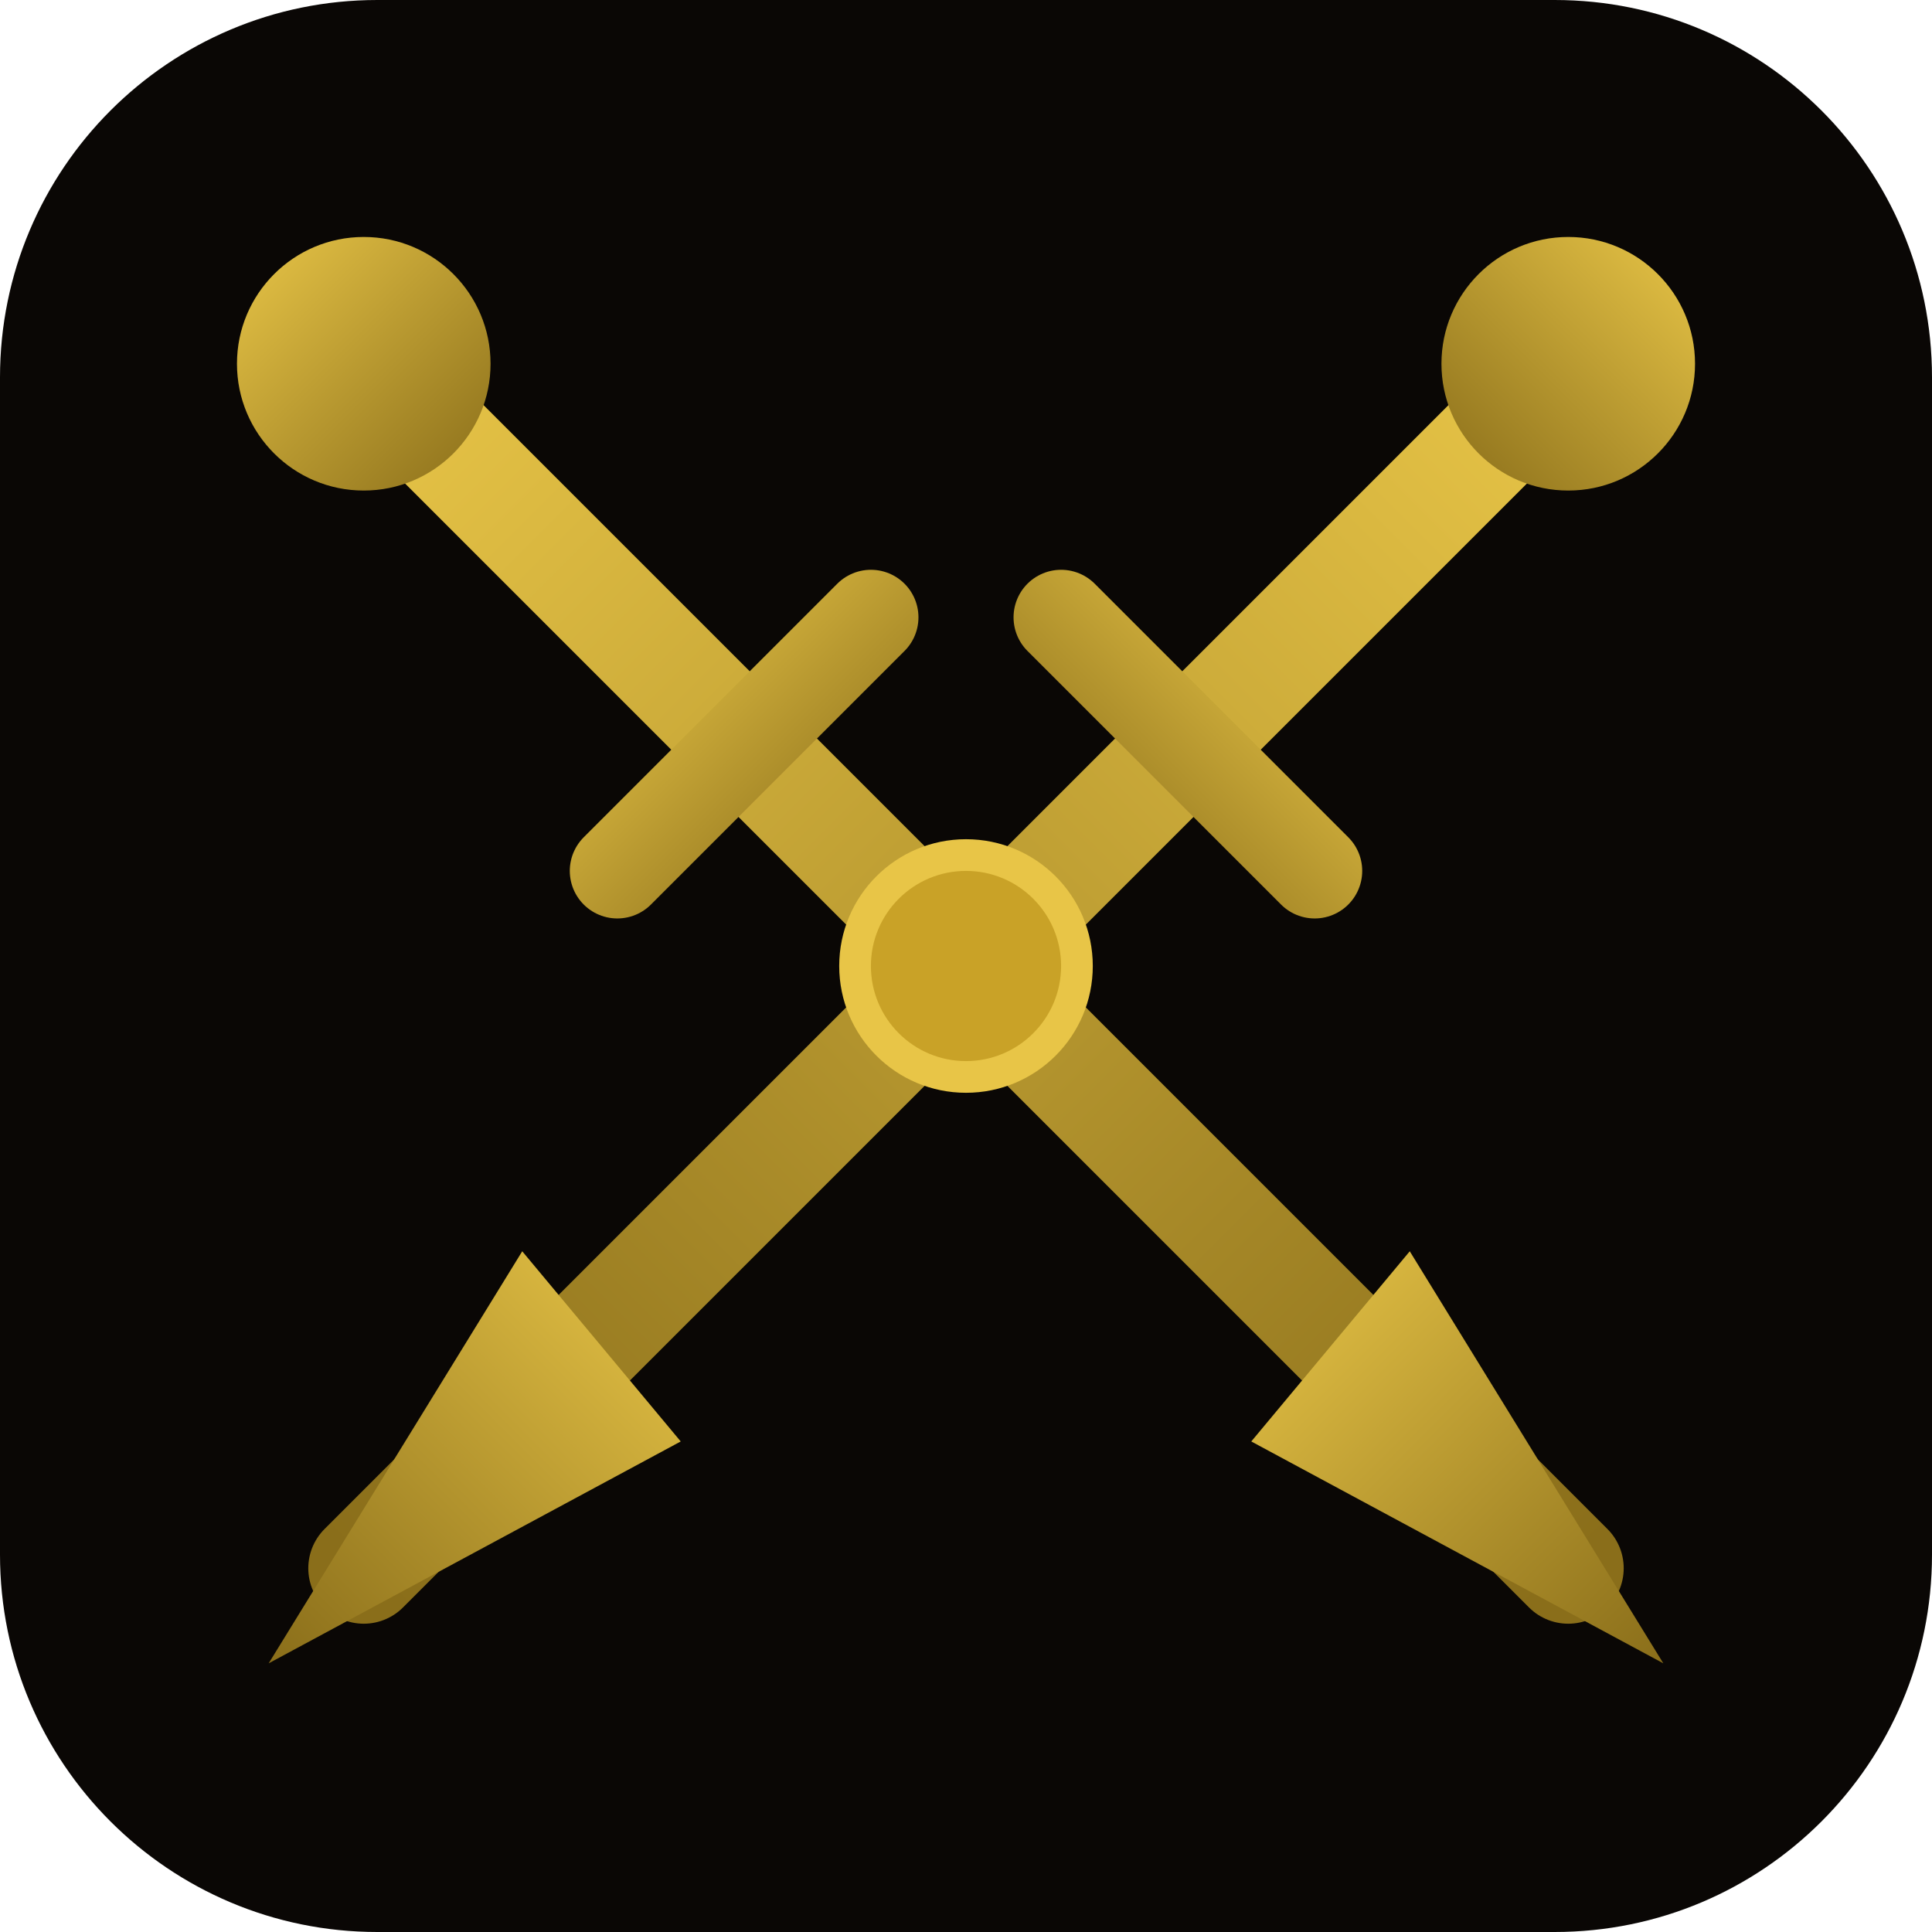
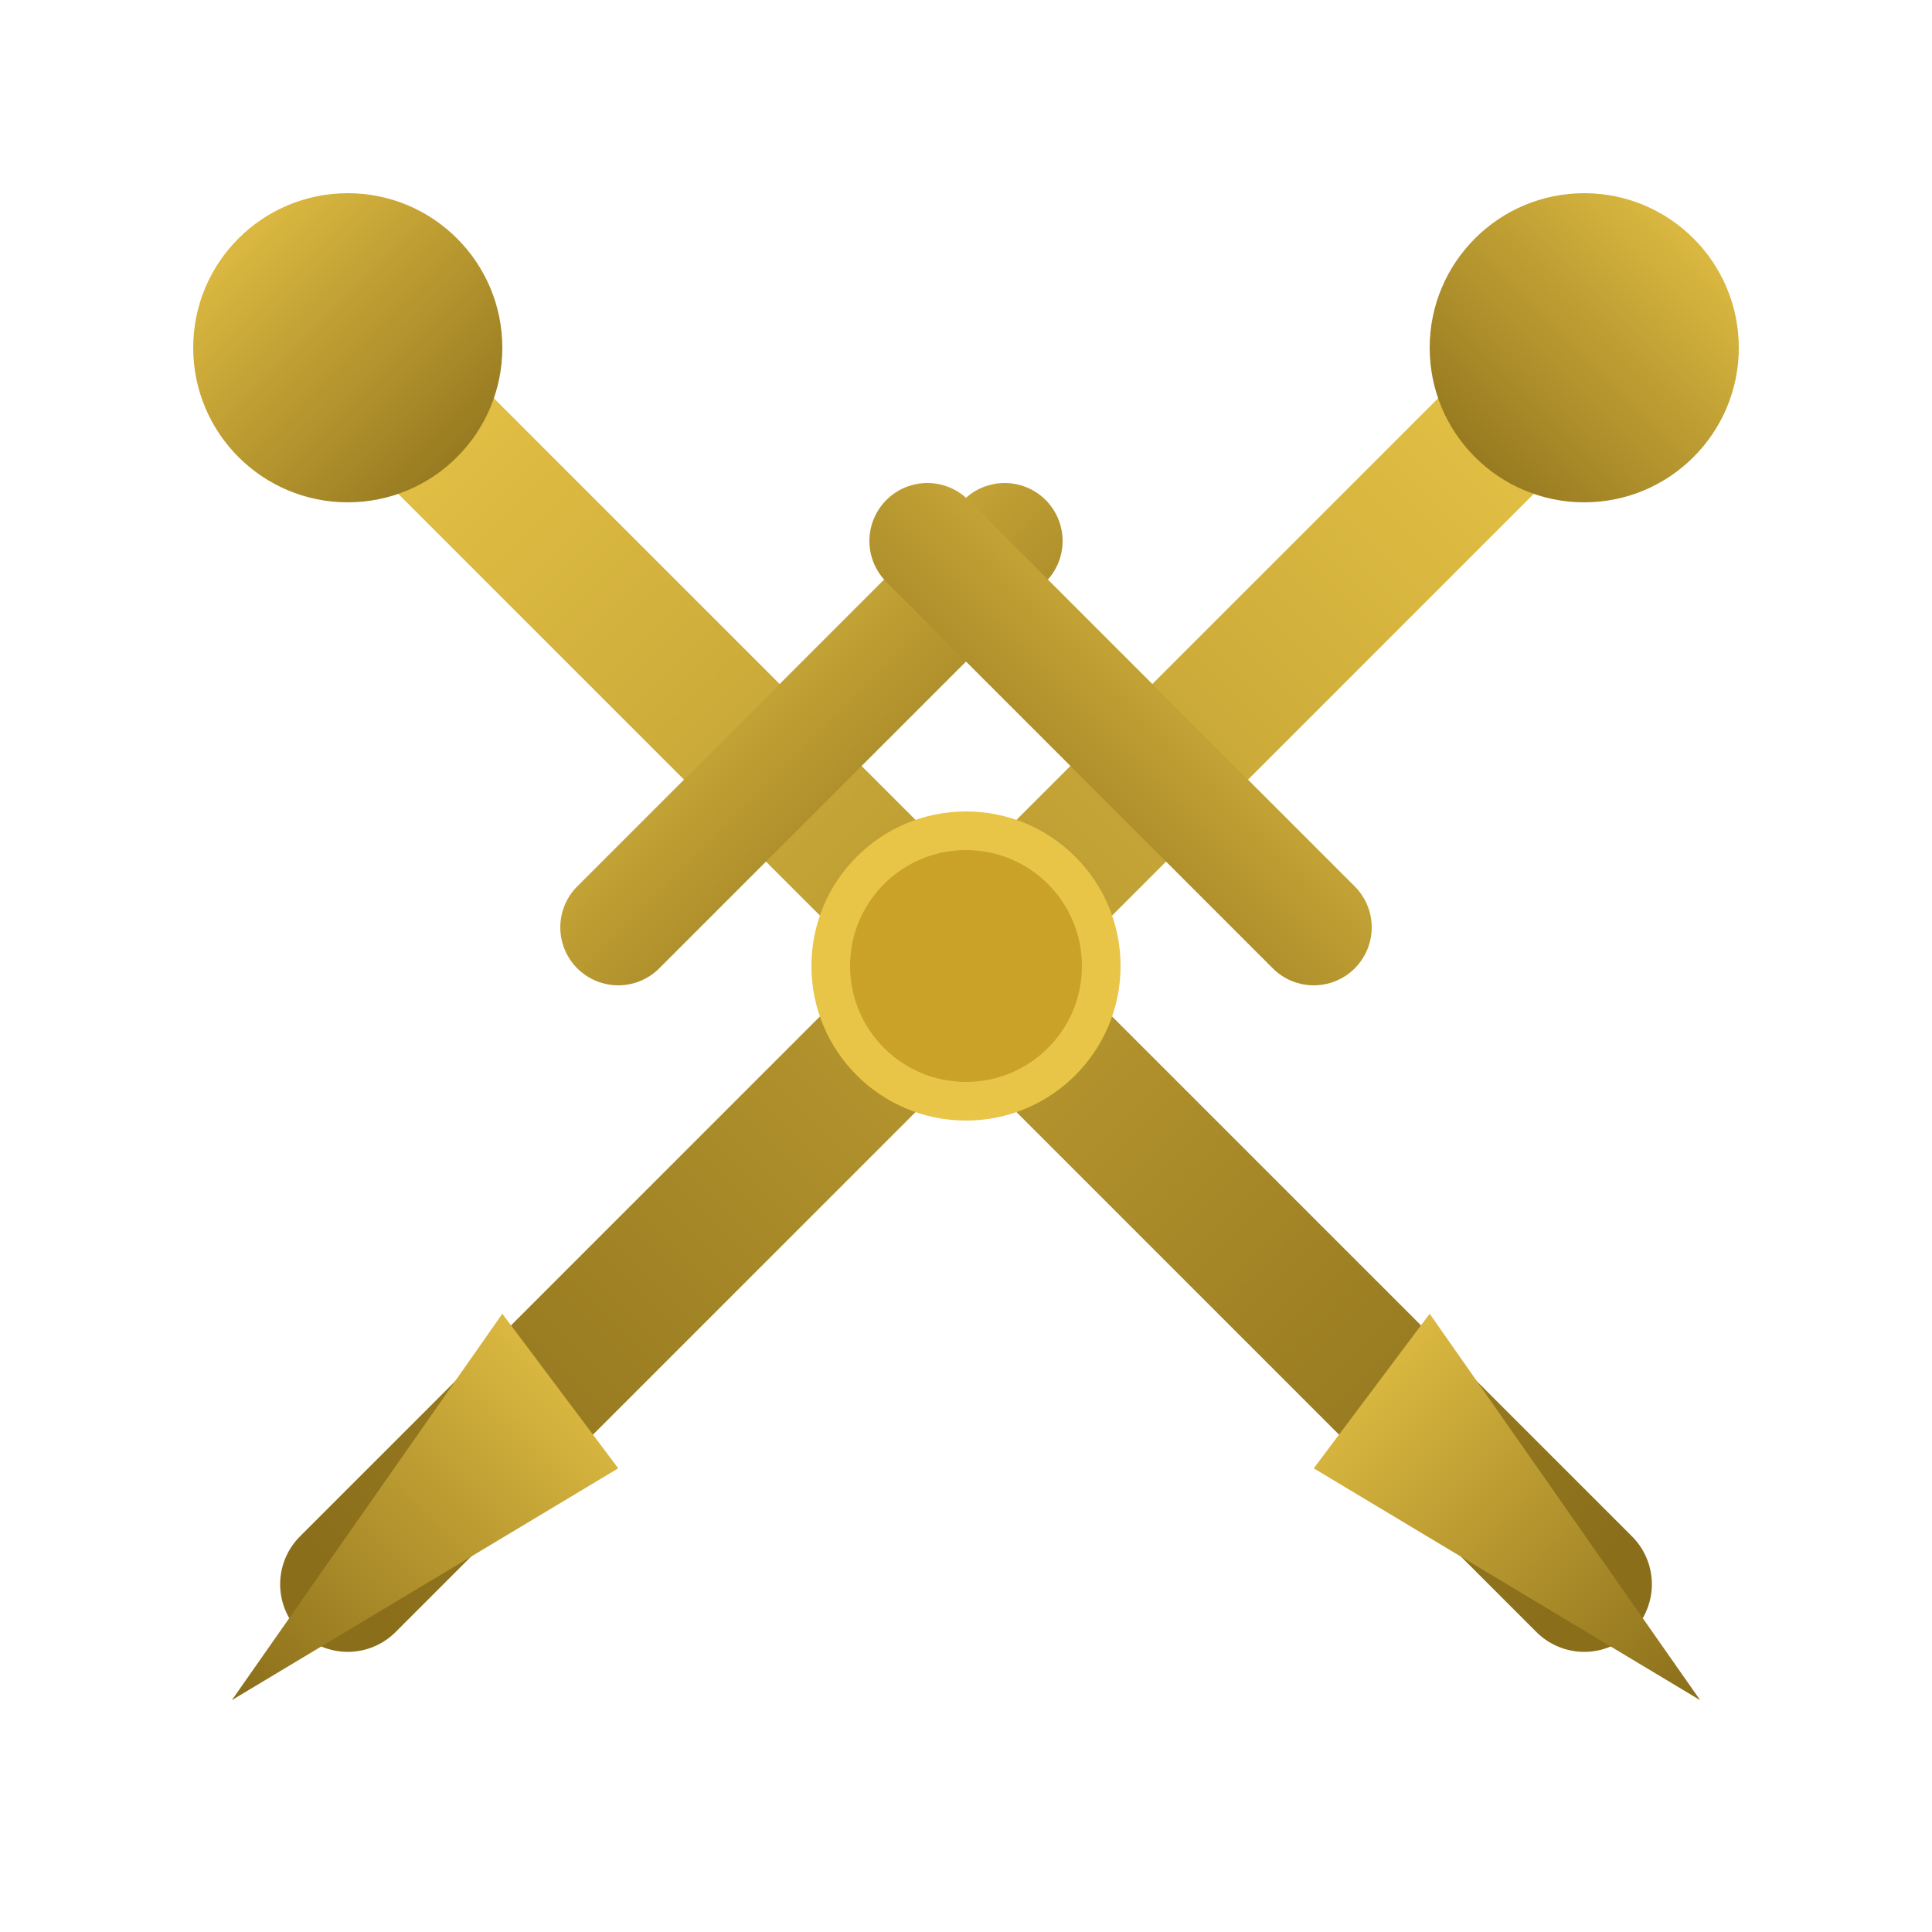
- <svg xmlns="http://www.w3.org/2000/svg" viewBox="0 0 512 512">
-   <rect width="512" height="512" rx="100" fill="#0a0705" />
+ <svg xmlns="http://www.w3.org/2000/svg" viewBox="0 0 100 100">
  <defs>
    <linearGradient id="a" x1="0%" y1="0%" x2="100%" y2="100%">
      <stop offset="0%" stop-color="#e8c547" />
      <stop offset="100%" stop-color="#8a6e1a" />
    </linearGradient>
    <linearGradient id="b" x1="100%" y1="0%" x2="0%" y2="100%">
      <stop offset="0%" stop-color="#e8c547" />
      <stop offset="100%" stop-color="#8a6e1a" />
    </linearGradient>
  </defs>
-   <g transform="translate(256,256) scale(4.2)">
-     <line x1="-38" y1="-38" x2="38" y2="38" stroke="url(#a)" stroke-width="7" stroke-linecap="round" />
-     <polygon points="28,18 44,44 18,30" fill="url(#a)" />
-     <line x1="-22" y1="-6" x2="-6" y2="-22" stroke="url(#a)" stroke-width="6" stroke-linecap="round" />
-     <circle cx="-38" cy="-38" r="8" fill="url(#a)" />
-     <line x1="38" y1="-38" x2="-38" y2="38" stroke="url(#b)" stroke-width="7" stroke-linecap="round" />
-     <polygon points="-28,18 -44,44 -18,30" fill="url(#b)" />
-     <line x1="22" y1="-6" x2="6" y2="-22" stroke="url(#b)" stroke-width="6" stroke-linecap="round" />
-     <circle cx="38" cy="-38" r="8" fill="url(#b)" />
-     <circle cx="0" cy="0" r="7" fill="#c9a227" stroke="#e8c547" stroke-width="2" />
-   </g>
+   <line x1="18" y1="18" x2="82" y2="82" stroke="url(#a)" stroke-width="7" stroke-linecap="round" />
+   <polygon points="74,68 88,88 68,76" fill="url(#a)" />
+   <line x1="32" y1="48" x2="52" y2="28" stroke="url(#a)" stroke-width="6" stroke-linecap="round" />
+   <circle cx="18" cy="18" r="8" fill="url(#a)" />
+   <line x1="82" y1="18" x2="18" y2="82" stroke="url(#b)" stroke-width="7" stroke-linecap="round" />
+   <polygon points="26,68 12,88 32,76" fill="url(#b)" />
+   <line x1="68" y1="48" x2="48" y2="28" stroke="url(#b)" stroke-width="6" stroke-linecap="round" />
+   <circle cx="82" cy="18" r="8" fill="url(#b)" />
+   <circle cx="50" cy="50" r="7" fill="#c9a227" stroke="#e8c547" stroke-width="2" />
</svg>
